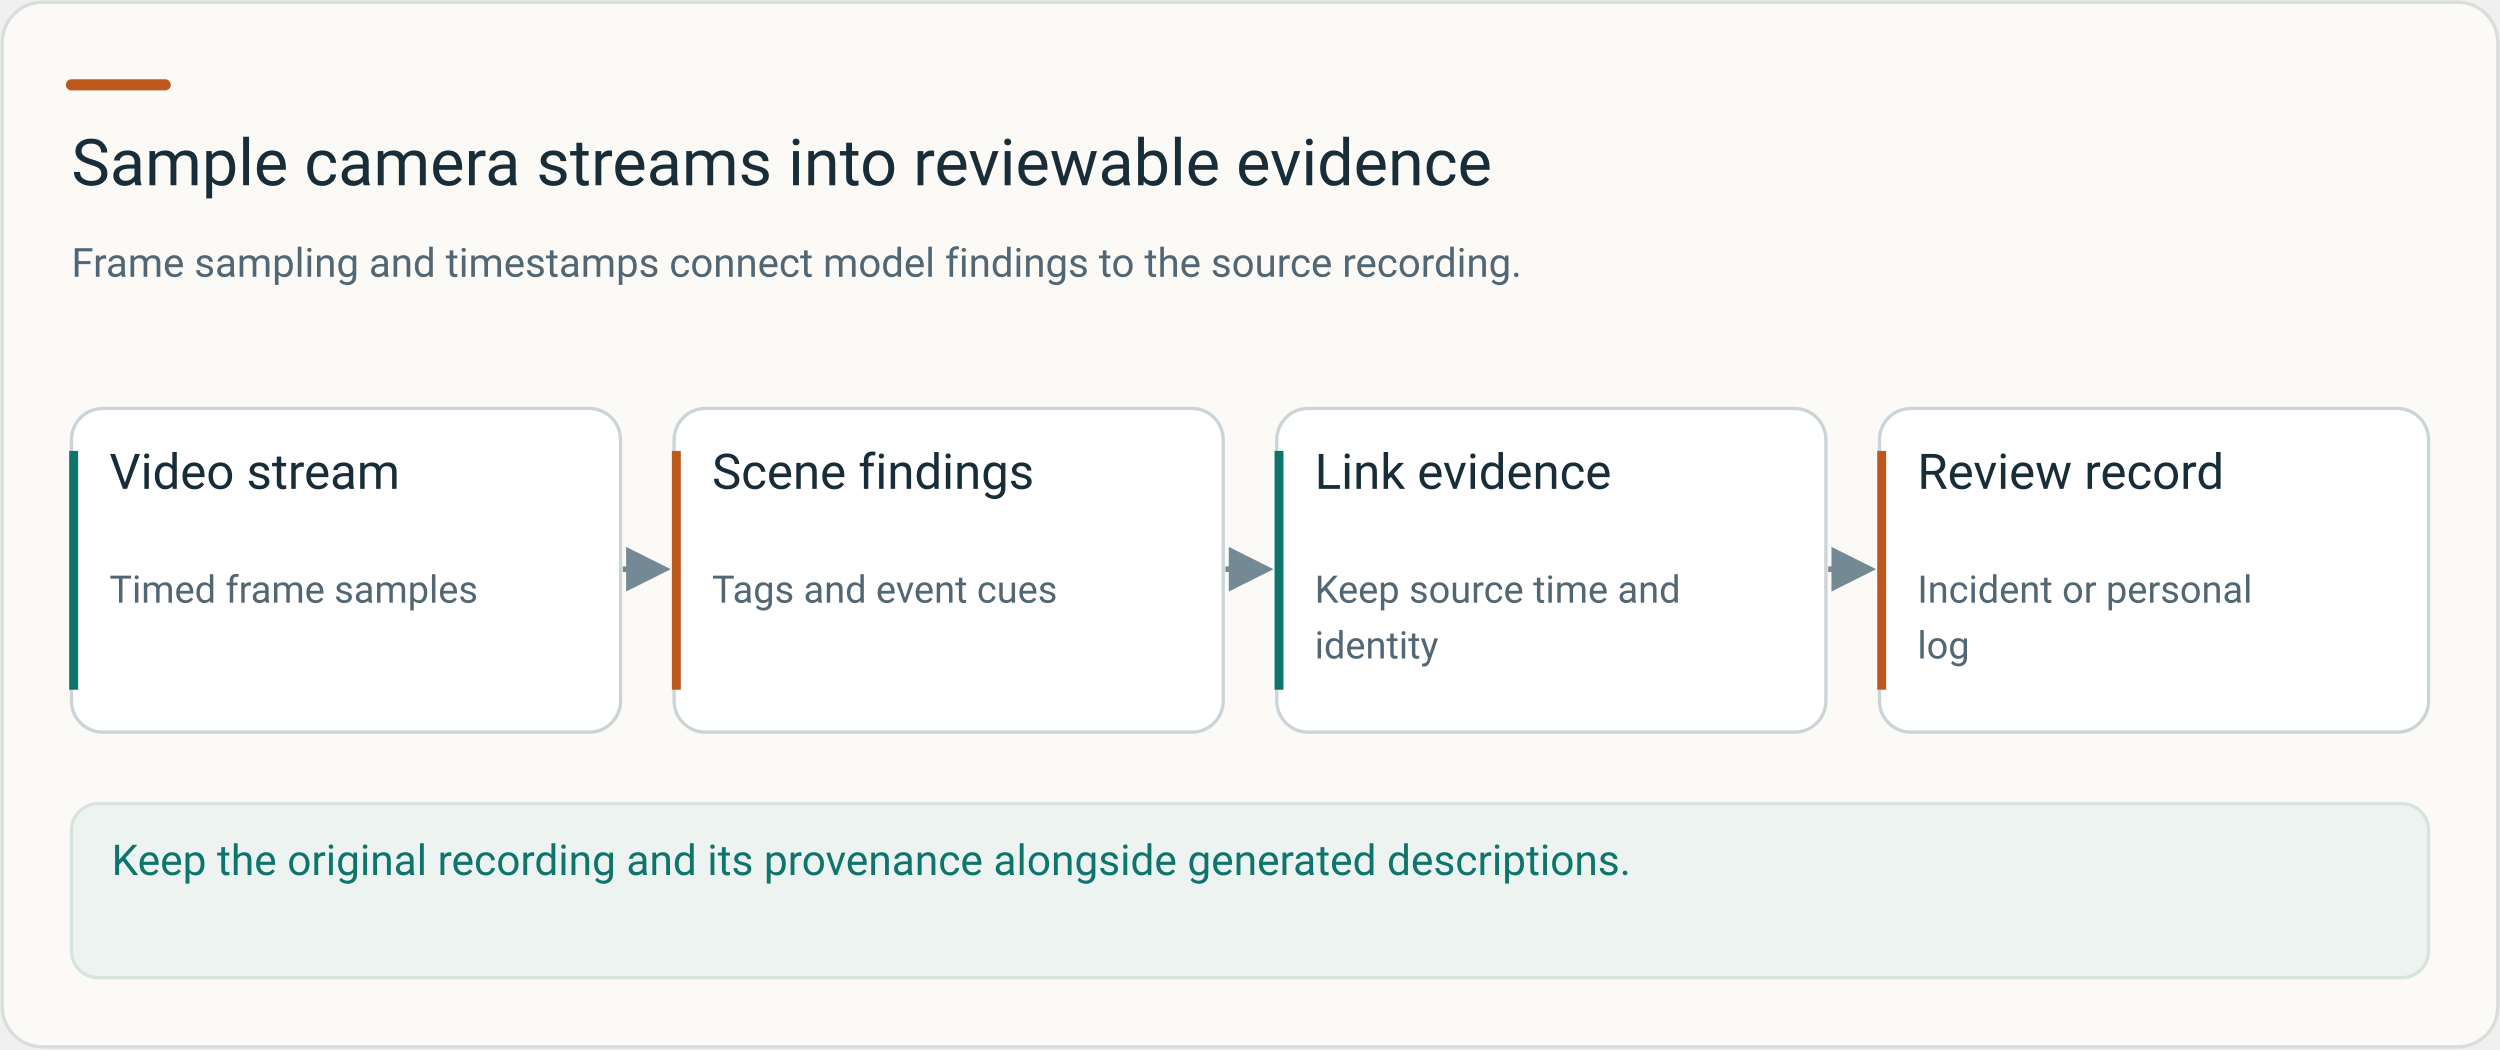
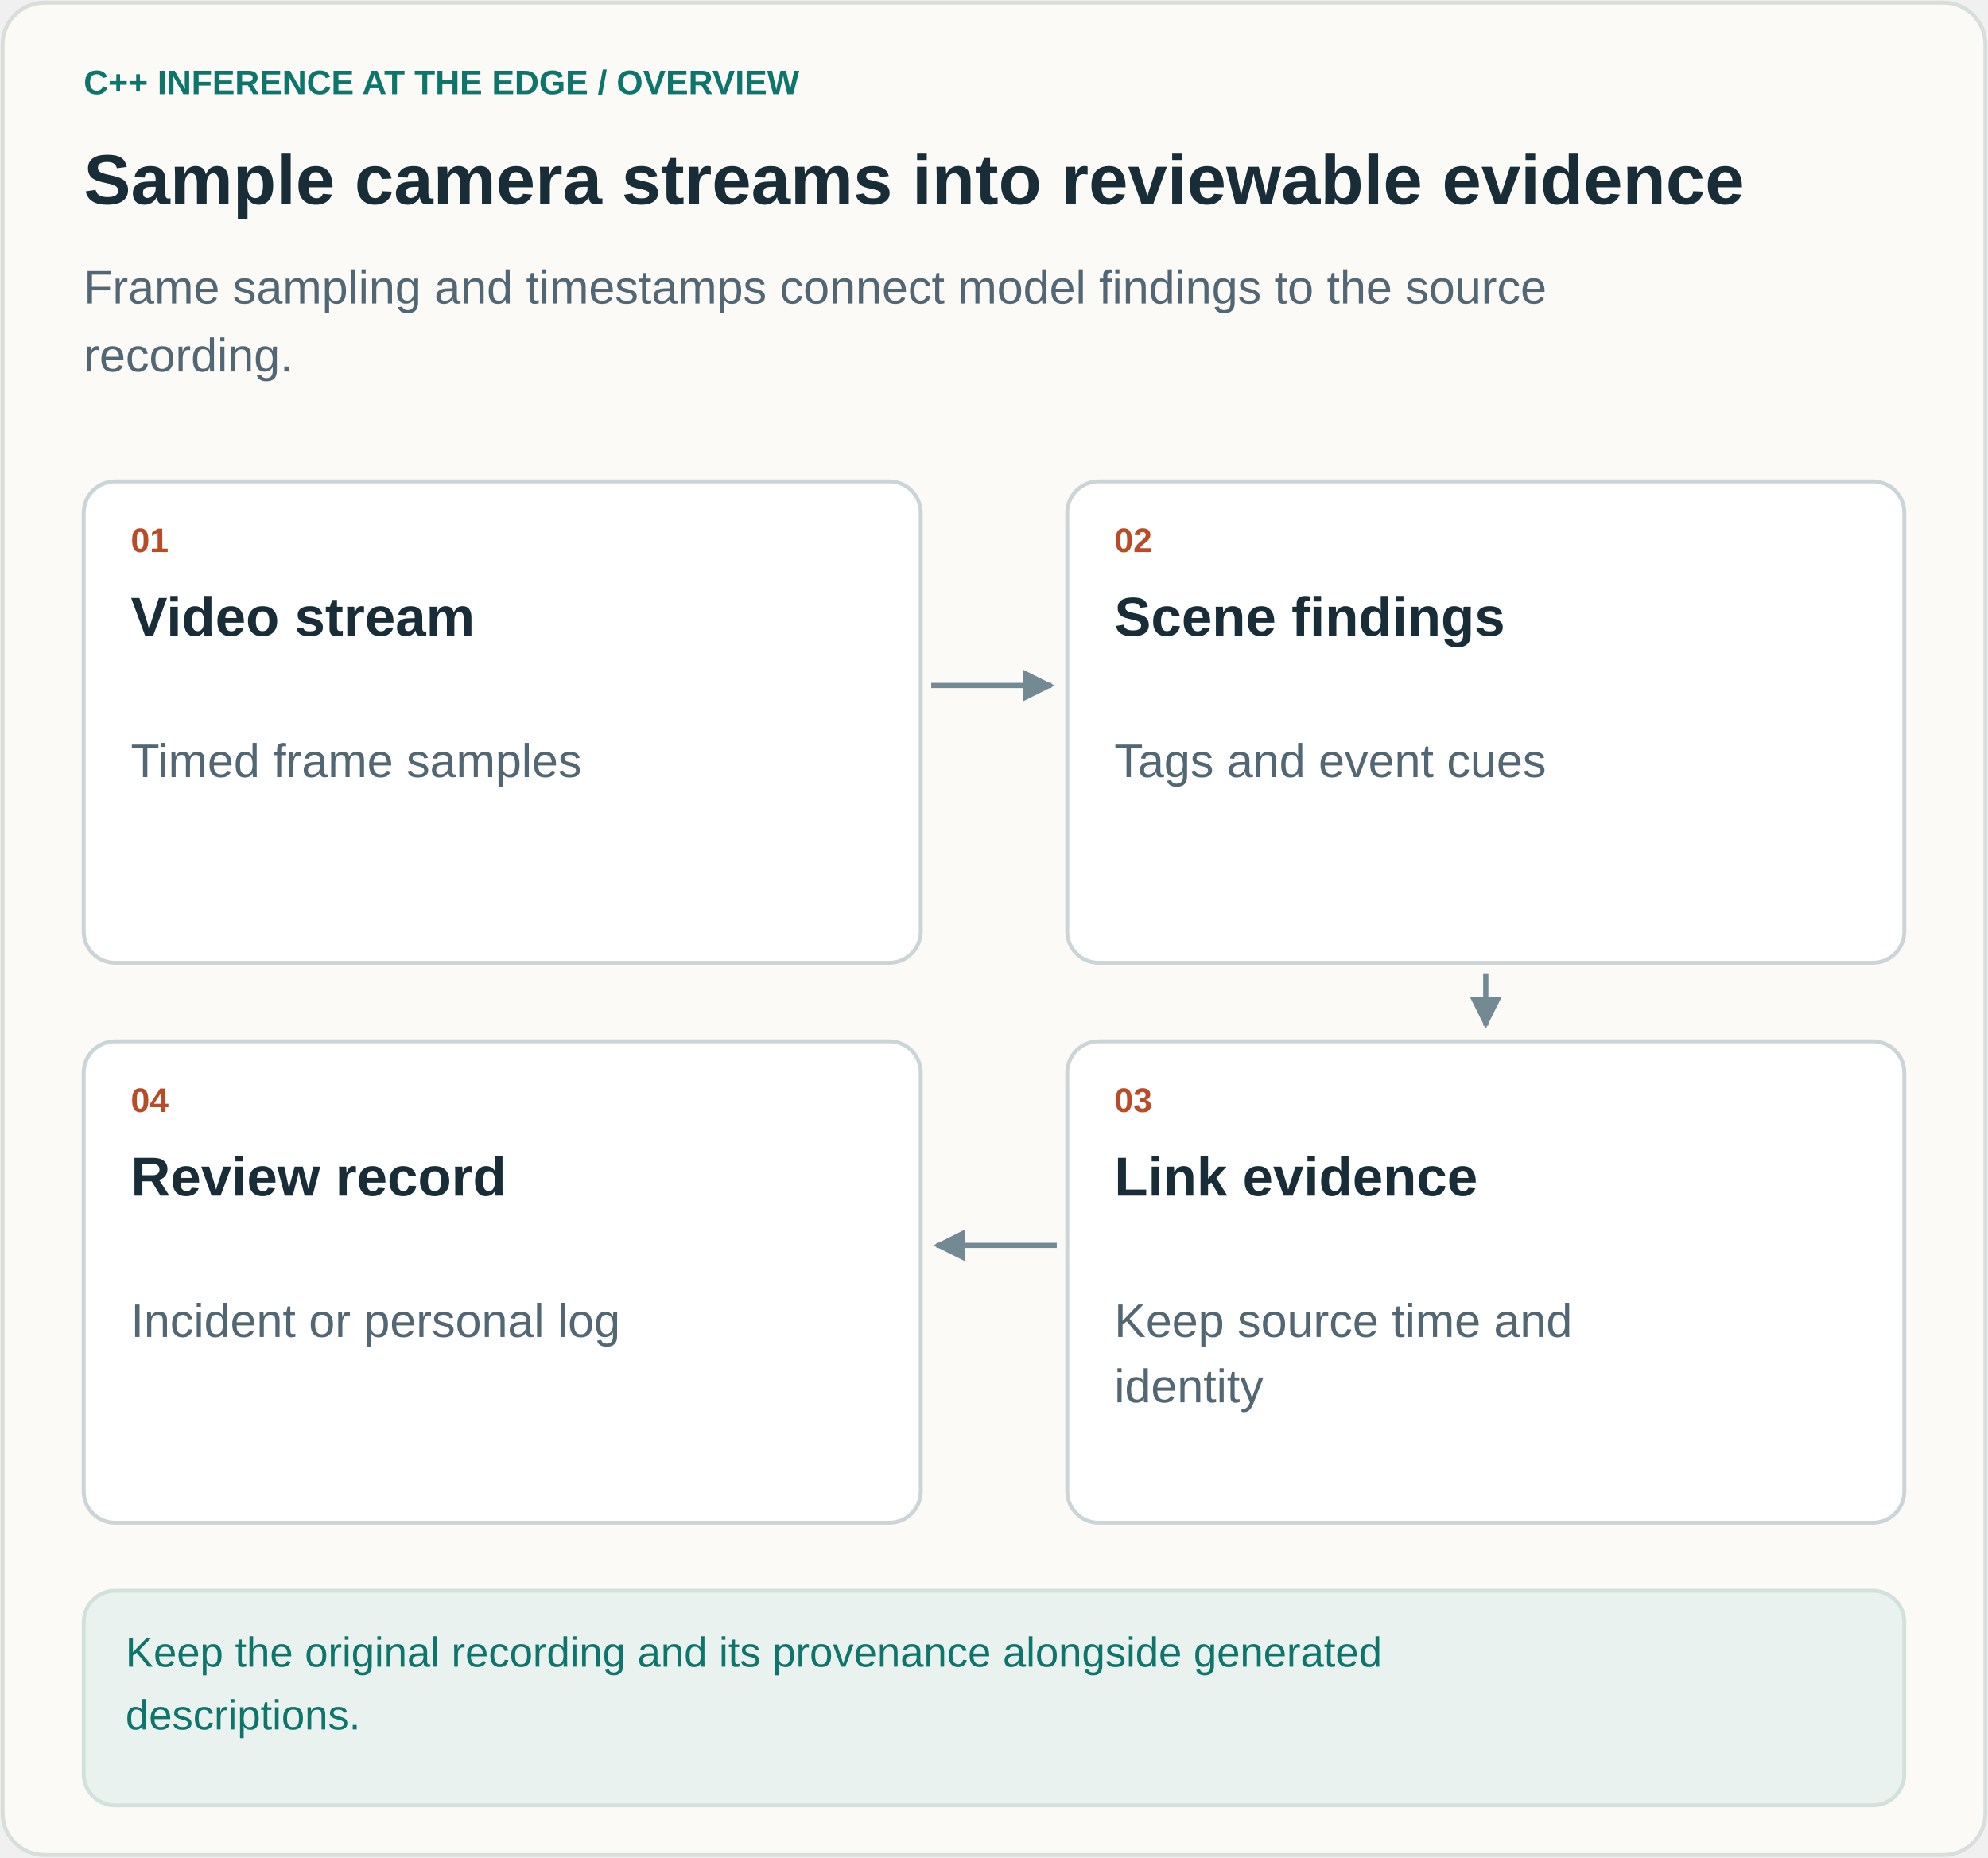
- <svg xmlns="http://www.w3.org/2000/svg" viewBox="0 0 1120 470" role="img" aria-labelledby="title desc">
+ <svg xmlns="http://www.w3.org/2000/svg" width="760" height="710" viewBox="0 0 760 710" role="img" aria-labelledby="title desc">
  <defs>
-     <marker id="arrow" markerWidth="8" markerHeight="8" refX="7" refY="4" orient="auto">
-       <path d="M0 0 L8 4 L0 8 Z" fill="#738993" />
+     <marker id="arrow" viewBox="0 0 10 10" refX="9" refY="5" markerWidth="6" markerHeight="6" orient="auto-start-reverse">
+       <path d="M0 0 L10 5 L0 10 Z" fill="#738993" />
    </marker>
  </defs>
-   <g font-family="Roboto, Arial, sans-serif">
-     <rect x="1" y="1" width="1118" height="468" rx="18" fill="#fbfaf7" stroke="#d8dedb" stroke-width="1.5" />
-     <path d="M32 38 H74" stroke="#bd591c" stroke-width="5" stroke-linecap="round" />
-     <text x="32" y="83" font-size="29" fill="#182d38" font-weight="400">Sample camera streams into reviewable evidence</text>
-     <text x="32" y="124" font-size="18" fill="#526674" font-weight="400">Frame sampling and timestamps connect model findings to the source recording.</text>
-     <rect x="32" y="183" width="246" height="145" rx="14" fill="#fff" stroke="#cbd5d8" stroke-width="1.5" />
-     <path d="M33 202 V309" stroke="#0e756d" stroke-width="4" />
-     <text x="49" y="219" font-size="22" fill="#182d38" font-weight="400">Video stream</text>
-     <text x="49" y="270" font-size="17" fill="#526674" font-weight="400">Timed frame samples</text>
-     <path d="M279 255 H298" stroke="#738993" stroke-width="2.5" marker-end="url(#arrow)" fill="none" />
-     <rect x="302" y="183" width="246" height="145" rx="14" fill="#fff" stroke="#cbd5d8" stroke-width="1.5" />
-     <path d="M303 202 V309" stroke="#bd591c" stroke-width="4" />
-     <text x="319" y="219" font-size="22" fill="#182d38" font-weight="400">Scene findings</text>
-     <text x="319" y="270" font-size="17" fill="#526674" font-weight="400">Tags and event cues</text>
-     <path d="M549 255 H568" stroke="#738993" stroke-width="2.5" marker-end="url(#arrow)" fill="none" />
-     <rect x="572" y="183" width="246" height="145" rx="14" fill="#fff" stroke="#cbd5d8" stroke-width="1.5" />
-     <path d="M573 202 V309" stroke="#0e756d" stroke-width="4" />
-     <text x="589" y="219" font-size="22" fill="#182d38" font-weight="400">Link evidence</text>
-     <text x="589" y="270" font-size="17" fill="#526674" font-weight="400">Keep source time and</text>
-     <text x="589" y="295" font-size="17" fill="#526674" font-weight="400">identity</text>
-     <path d="M819 255 H838" stroke="#738993" stroke-width="2.5" marker-end="url(#arrow)" fill="none" />
-     <rect x="842" y="183" width="246" height="145" rx="14" fill="#fff" stroke="#cbd5d8" stroke-width="1.5" />
-     <path d="M843 202 V309" stroke="#bd591c" stroke-width="4" />
-     <text x="859" y="219" font-size="22" fill="#182d38" font-weight="400">Review record</text>
-     <text x="859" y="270" font-size="17" fill="#526674" font-weight="400">Incident or personal</text>
-     <text x="859" y="295" font-size="17" fill="#526674" font-weight="400">log</text>
-     <rect x="32" y="360" width="1056" height="78" rx="12" fill="#edf3f1" stroke="#d7e3de" stroke-width="1.5" />
-     <text x="50" y="392" font-size="19" fill="#0e756d" font-weight="400">Keep the original recording and its provenance alongside generated descriptions.</text>
+   <g font-family="Arial, Helvetica, sans-serif">
+     <rect x="1" y="1" width="758" height="708" rx="16" fill="#fbfaf7" stroke="#d8dedb" stroke-width="1.5" />
+     <text x="32" y="36" font-size="13" fill="#0e756d" font-weight="700" text-anchor="start">C++ INFERENCE AT THE EDGE  /  OVERVIEW</text>
+     <text x="32" y="78" font-size="27" fill="#182d38" font-weight="600" text-anchor="start">Sample camera streams into reviewable evidence</text>
+     <text x="32" y="116" font-size="18" fill="#526674" font-weight="400" text-anchor="start">Frame sampling and timestamps connect model findings to the source</text>
+     <text x="32" y="142" font-size="18" fill="#526674" font-weight="400" text-anchor="start">recording.</text>
+     <rect x="32" y="184" width="320" height="184" rx="12" fill="#fff" stroke="#cbd5d8" stroke-width="1.5" />
+     <text x="50" y="211" font-size="13" fill="#b94c27" font-weight="700" text-anchor="start">01</text>
+     <text x="50" y="243" font-size="21" fill="#182d38" font-weight="600" text-anchor="start">Video stream</text>
+     <text x="50" y="297" font-size="18" fill="#526674" font-weight="400" text-anchor="start">Timed frame samples</text>
+     <rect x="408" y="184" width="320" height="184" rx="12" fill="#fff" stroke="#cbd5d8" stroke-width="1.5" />
+     <text x="426" y="211" font-size="13" fill="#b94c27" font-weight="700" text-anchor="start">02</text>
+     <text x="426" y="243" font-size="21" fill="#182d38" font-weight="600" text-anchor="start">Scene findings</text>
+     <text x="426" y="297" font-size="18" fill="#526674" font-weight="400" text-anchor="start">Tags and event cues</text>
+     <rect x="408" y="398" width="320" height="184" rx="12" fill="#fff" stroke="#cbd5d8" stroke-width="1.5" />
+     <text x="426" y="425" font-size="13" fill="#b94c27" font-weight="700" text-anchor="start">03</text>
+     <text x="426" y="457" font-size="21" fill="#182d38" font-weight="600" text-anchor="start">Link evidence</text>
+     <text x="426" y="511" font-size="18" fill="#526674" font-weight="400" text-anchor="start">Keep source time and</text>
+     <text x="426" y="536" font-size="18" fill="#526674" font-weight="400" text-anchor="start">identity</text>
+     <rect x="32" y="398" width="320" height="184" rx="12" fill="#fff" stroke="#cbd5d8" stroke-width="1.5" />
+     <text x="50" y="425" font-size="13" fill="#b94c27" font-weight="700" text-anchor="start">04</text>
+     <text x="50" y="457" font-size="21" fill="#182d38" font-weight="600" text-anchor="start">Review record</text>
+     <text x="50" y="511" font-size="18" fill="#526674" font-weight="400" text-anchor="start">Incident or personal log</text>
+     <path d="M356 262 L402 262" fill="none" stroke="#738993" stroke-width="2" marker-end="url(#arrow)" />
+     <path d="M568 372 L568 392" fill="none" stroke="#738993" stroke-width="2" marker-end="url(#arrow)" />
+     <path d="M404 476 L358 476" fill="none" stroke="#738993" stroke-width="2" marker-end="url(#arrow)" />
+     <rect x="32" y="608" width="696" height="82" rx="12" fill="#eaf2ef" stroke="#d2e1db" stroke-width="1.5" />
+     <text x="48" y="637" font-size="16" fill="#0e756d" font-weight="400" text-anchor="start">Keep the original recording and its provenance alongside generated</text>
+     <text x="48" y="661" font-size="16" fill="#0e756d" font-weight="400" text-anchor="start">descriptions.</text>
  </g>
</svg>
